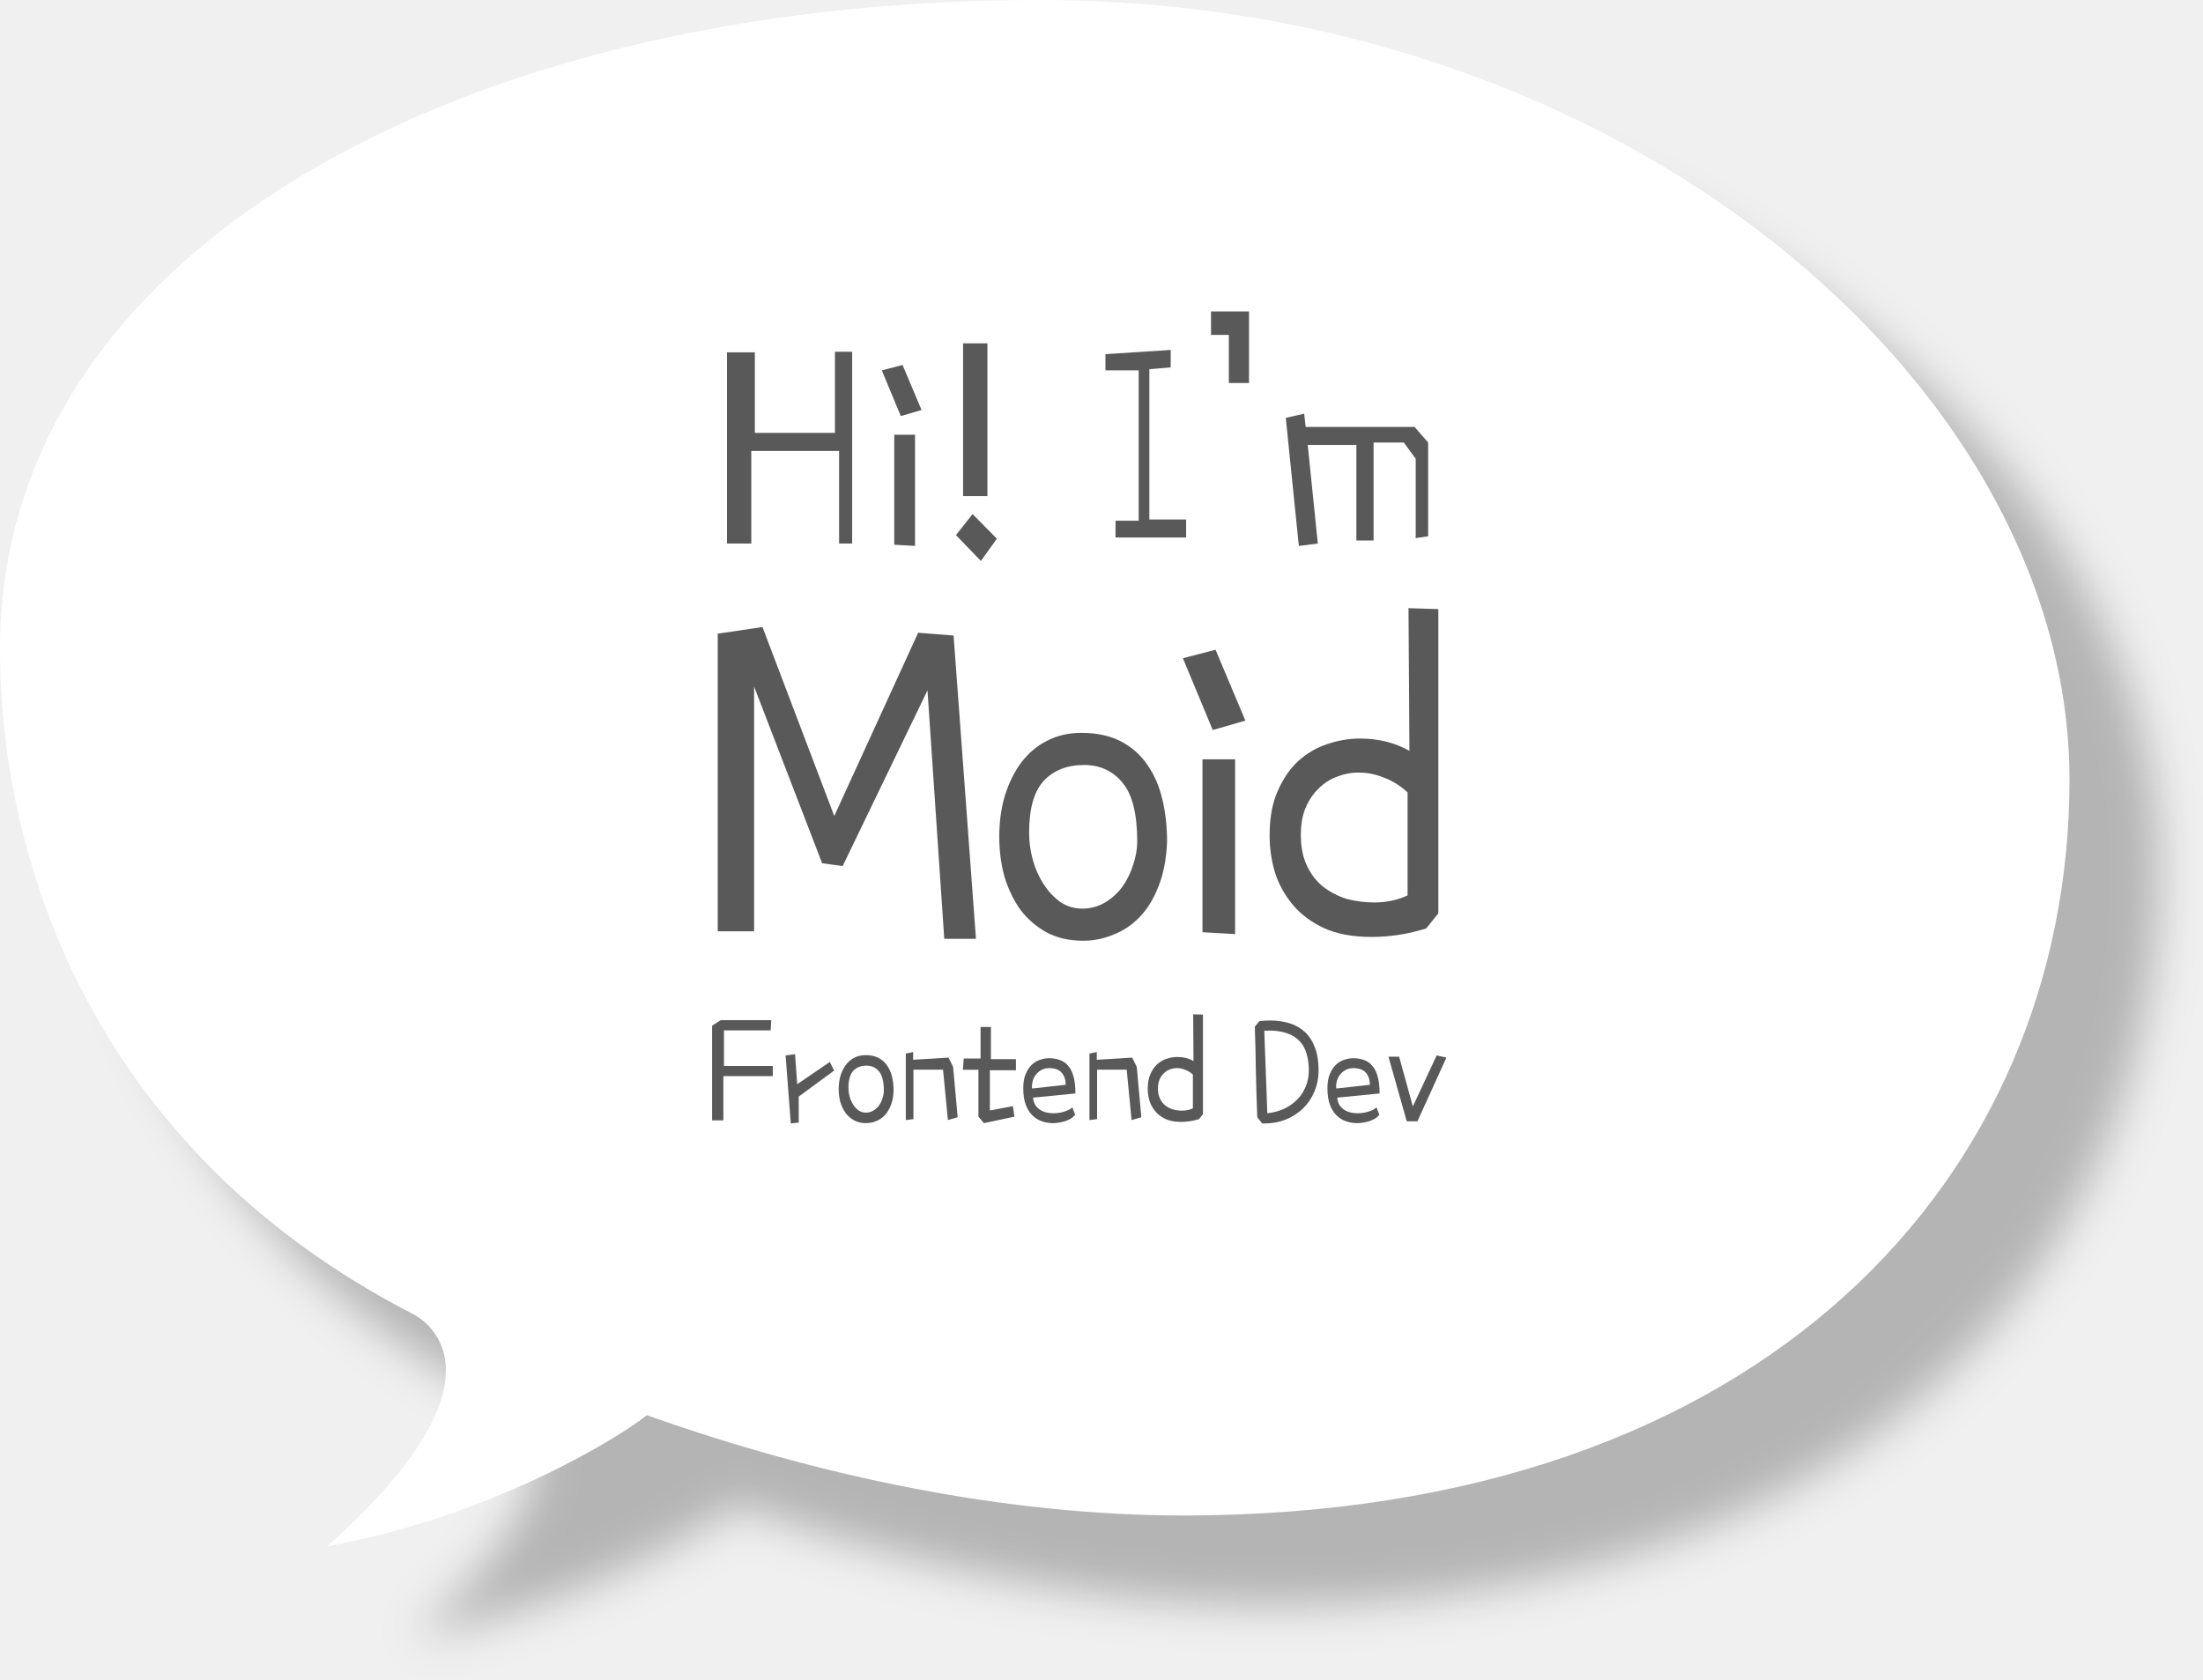
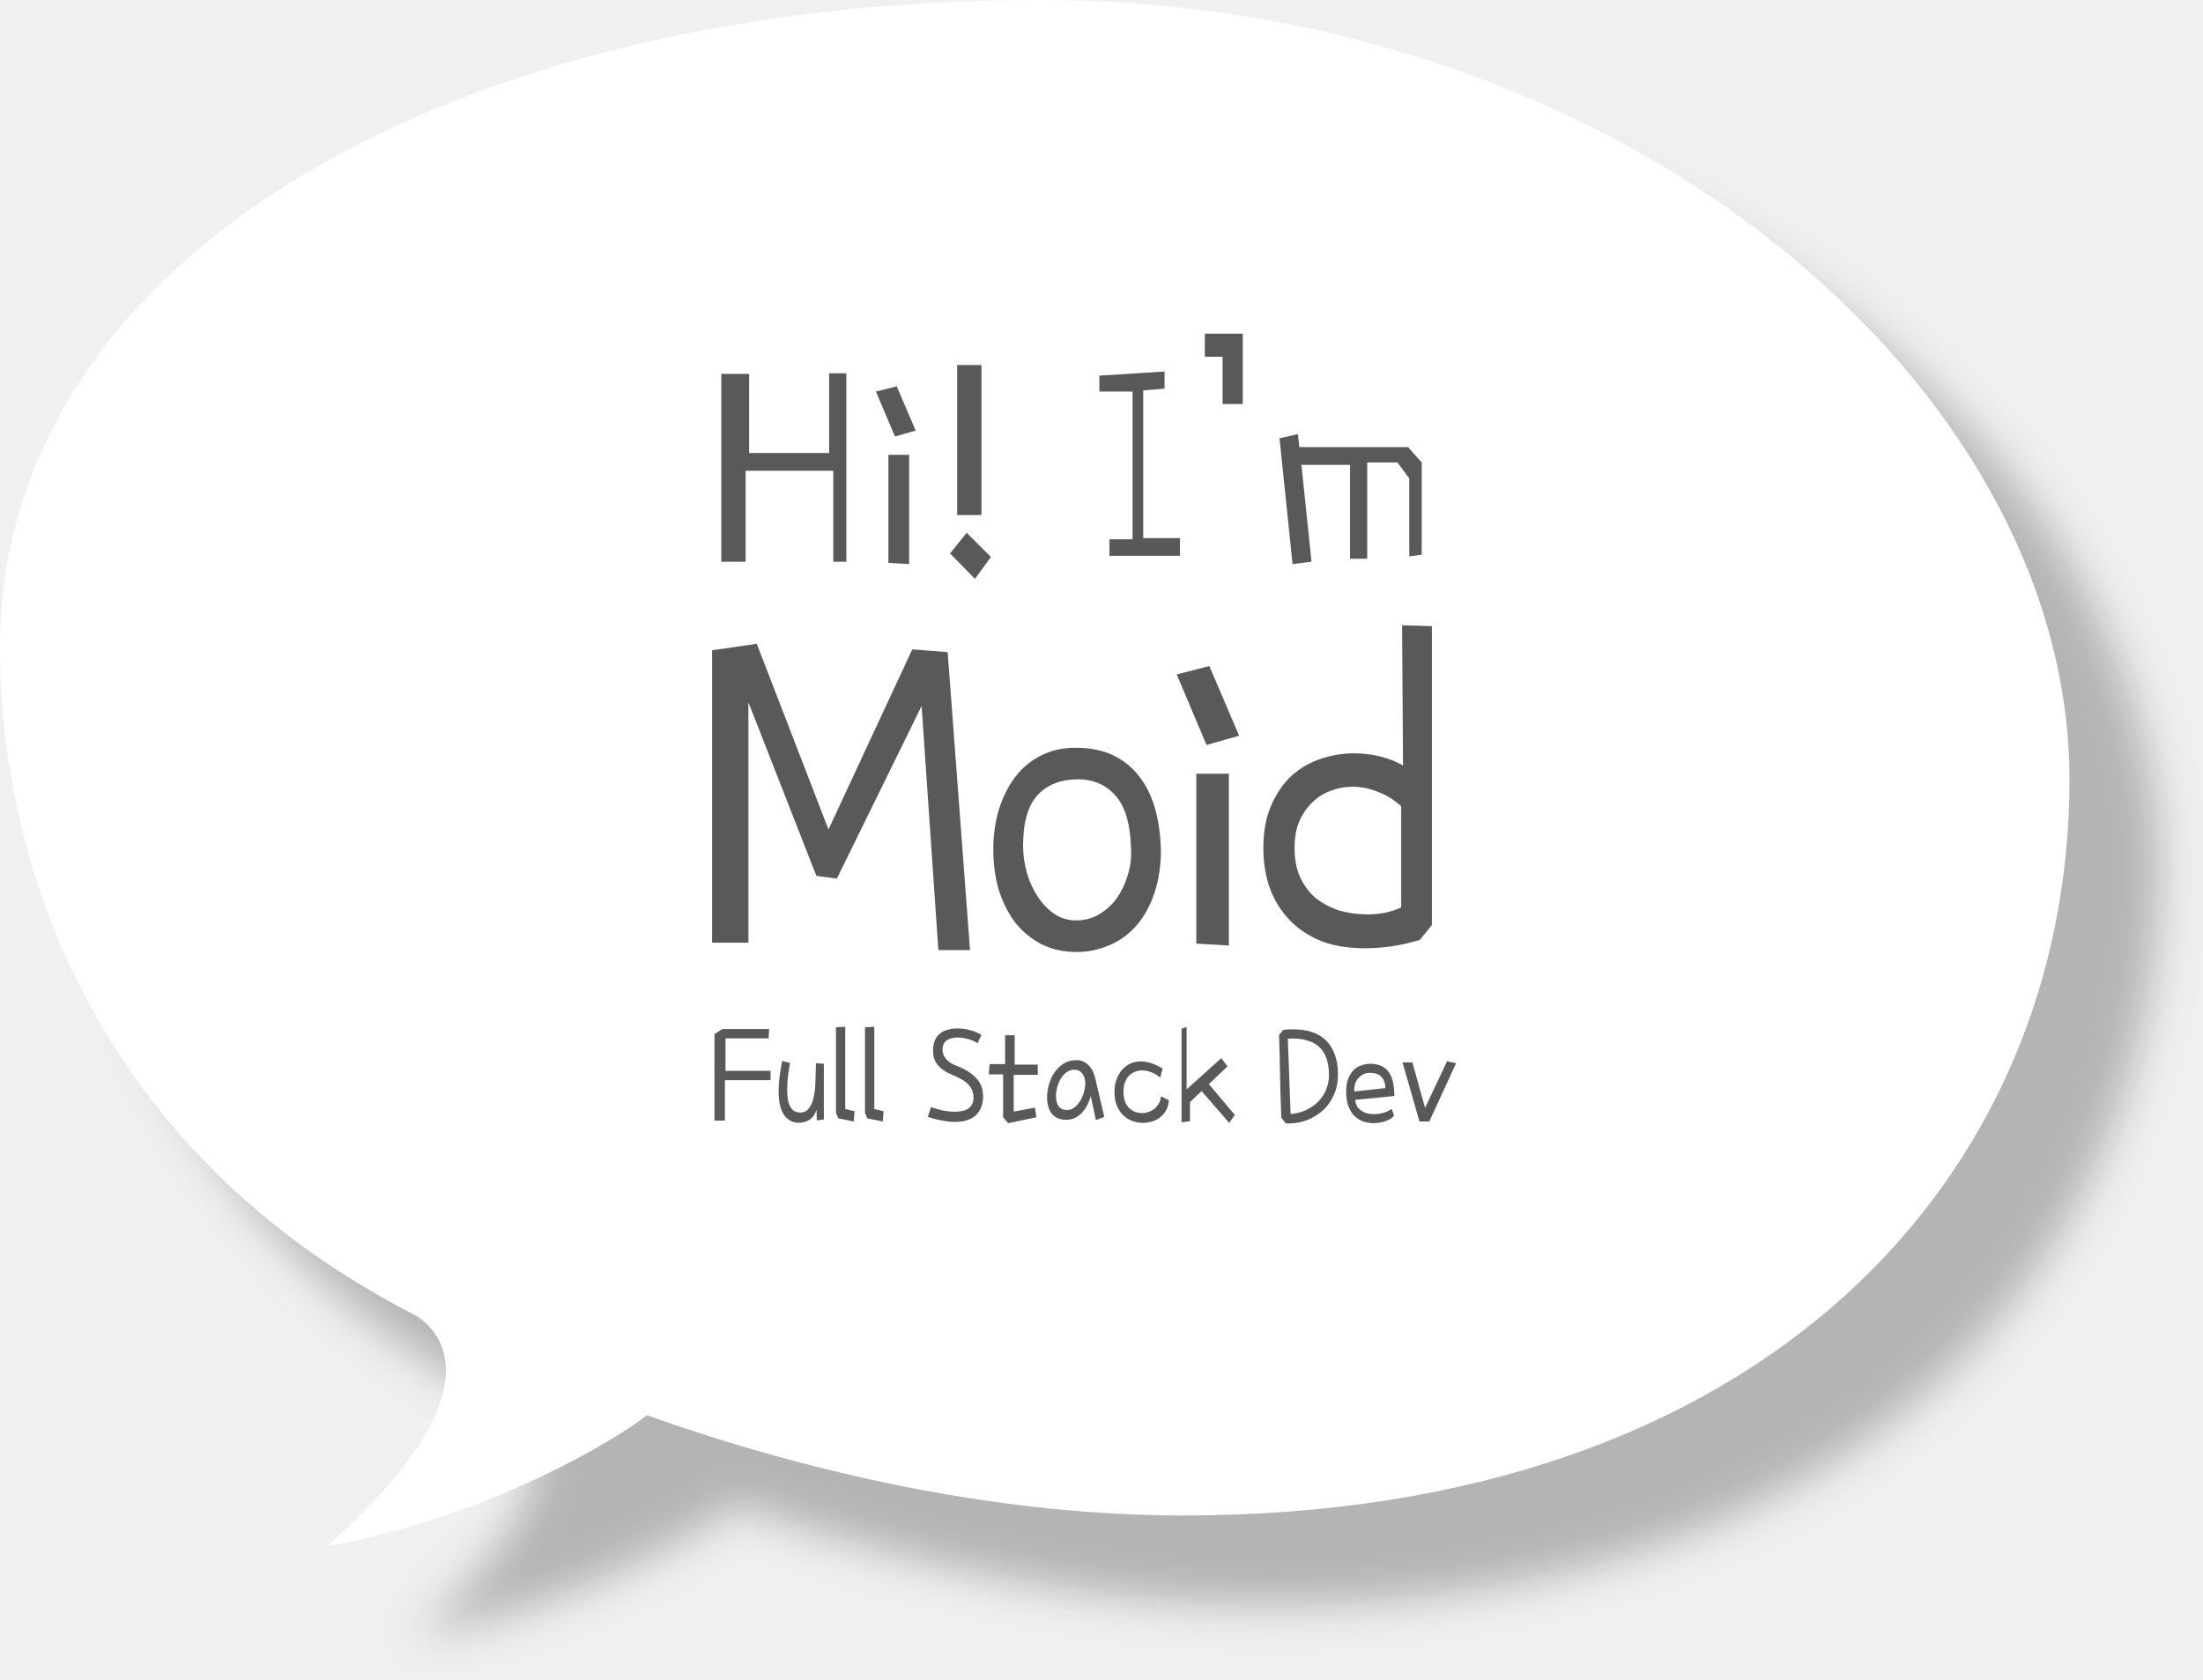
<svg xmlns="http://www.w3.org/2000/svg" width="198" height="151" viewBox="0 0 198 151" fill="none">
  <g filter="url(#filter0_d)">
    <path d="M0 58.278C0 78.397 9.115 103.729 37.108 118.13C37.108 118.13 47.481 122.856 29.43 139C48.616 135.564 62.614 124.348 57.684 127.063C73.697 132.817 90.63 136.244 106.342 136.244C158.788 136.244 186 105.539 186 70.091C186 34.643 145.838 0 93.392 0C40.946 0 0 22.83 0 58.278Z" fill="white" />
  </g>
-   <path d="M75.043 38.918V31.621H76.589V48.864H75.416V40.54H67.525V48.864H65.339V31.675H67.845V38.918H75.043Z" fill="#595959" />
-   <path d="M80.374 48.972V39.08H82.24V49.08L80.374 48.972ZM82.827 36.864L80.961 37.405L79.255 33.297L81.121 32.81L82.827 36.864Z" fill="#595959" />
-   <path d="M89.598 48.431L88.159 50.431L85.919 48.107L87.412 46.215L89.598 48.431ZM88.745 44.593H86.559V30.865H88.745V44.593Z" fill="#595959" />
-   <path d="M106.606 48.323H100.261V46.81H102.341V33.297H99.355V31.838L105.22 31.459V33.027L103.301 33.189V46.702H106.606V48.323Z" fill="#595959" />
-   <path d="M112.258 28V34.432H110.445V30.108H108.845V28H112.258Z" fill="#595959" />
-   <path d="M115.563 37.567L117.216 37.189L117.349 38.378H127.133L128.359 39.783V48.215L127.24 48.377V41.242L126.173 39.783H123.454V48.593H121.908V39.999H117.536L118.442 48.864L116.736 49.08L115.563 37.567Z" fill="#595959" />
-   <path d="M64.768 91.716H69.32L69.265 92.633H65.069V95.83H69.457V96.747H65.014V100.722H64V92.216L64.768 91.716Z" fill="#595959" />
-   <path d="M71.074 101L70.608 94.885L71.458 94.773L71.65 97.47L74.584 95.468L74.968 96.247L71.787 98.582V100.917L71.074 101Z" fill="#595959" />
-   <path d="M77.874 95.802C77.372 95.802 76.974 95.959 76.682 96.274C76.398 96.59 76.257 97.094 76.257 97.789C76.257 98.058 76.293 98.327 76.366 98.596C76.44 98.855 76.545 99.091 76.682 99.304C76.819 99.517 76.983 99.694 77.175 99.832C77.367 99.962 77.582 100.027 77.82 100.027C78.067 100.027 78.29 99.967 78.492 99.846C78.693 99.726 78.862 99.573 78.999 99.388C79.136 99.193 79.241 98.98 79.314 98.748C79.396 98.507 79.438 98.276 79.438 98.053C79.438 97.238 79.291 96.659 78.999 96.316C78.715 95.973 78.341 95.802 77.874 95.802ZM77.792 94.857C78.249 94.857 78.638 94.94 78.958 95.107C79.278 95.274 79.538 95.505 79.739 95.802C79.94 96.089 80.086 96.427 80.178 96.817C80.269 97.196 80.315 97.609 80.315 98.053C80.297 98.554 80.214 98.989 80.068 99.36C79.931 99.721 79.748 100.022 79.52 100.263C79.291 100.504 79.031 100.68 78.738 100.792C78.455 100.912 78.158 100.972 77.847 100.972C77.436 100.972 77.075 100.889 76.764 100.722C76.462 100.555 76.207 100.333 75.996 100.055C75.795 99.768 75.64 99.443 75.53 99.082C75.43 98.711 75.379 98.322 75.379 97.915C75.379 97.479 75.434 97.076 75.544 96.705C75.663 96.325 75.823 96.001 76.024 95.732C76.234 95.454 76.485 95.241 76.778 95.093C77.079 94.936 77.418 94.857 77.792 94.857Z" fill="#595959" />
-   <path d="M84.757 96.163H82.097V100.611L81.412 100.694V94.718L82.07 94.579V95.274L85.251 95.079L85.662 95.913L86.073 100.444L85.196 100.694L84.757 96.163Z" fill="#595959" />
-   <path d="M87.938 100.388V96.177H86.539L86.621 95.162H88.13V92.327H89.062V95.218H91.31V96.219H88.966V99.832L91.036 99.443L91.173 100.388L88.431 100.972L87.938 100.388Z" fill="#595959" />
-   <path d="M91.968 97.831C91.968 97.322 92.041 96.895 92.188 96.552C92.334 96.2 92.517 95.922 92.736 95.719C92.965 95.505 93.216 95.357 93.49 95.274C93.764 95.181 94.029 95.135 94.285 95.135C94.651 95.135 94.98 95.19 95.272 95.302C95.565 95.403 95.812 95.579 96.013 95.83C96.223 96.071 96.383 96.395 96.493 96.803C96.602 97.21 96.657 97.711 96.657 98.304L92.846 98.679C92.873 98.938 92.942 99.161 93.052 99.346C93.17 99.522 93.317 99.666 93.49 99.777C93.664 99.888 93.851 99.967 94.052 100.013C94.253 100.06 94.459 100.083 94.669 100.083C95.017 100.083 95.35 100.032 95.67 99.93C95.99 99.828 96.228 99.703 96.383 99.555L96.63 100.222C96.566 100.314 96.47 100.407 96.342 100.5C96.214 100.592 96.063 100.671 95.889 100.736C95.716 100.81 95.519 100.866 95.3 100.903C95.09 100.949 94.87 100.972 94.642 100.972C94.322 100.972 94.002 100.921 93.682 100.819C93.362 100.717 93.074 100.546 92.818 100.305C92.562 100.064 92.357 99.745 92.201 99.346C92.046 98.938 91.968 98.433 91.968 97.831ZM92.764 97.859L95.78 97.525C95.78 97.071 95.661 96.71 95.423 96.441C95.186 96.163 94.802 96.024 94.272 96.024C94.016 96.034 93.792 96.089 93.6 96.191C93.417 96.293 93.262 96.423 93.134 96.58C93.006 96.728 92.91 96.9 92.846 97.094C92.782 97.289 92.75 97.488 92.75 97.692C92.75 97.766 92.754 97.822 92.764 97.859Z" fill="#595959" />
-   <path d="M101.264 96.163H98.604V100.611L97.919 100.694V94.718L98.577 94.579V95.274L101.757 95.079L102.169 95.913L102.58 100.444L101.703 100.694L101.264 96.163Z" fill="#595959" />
-   <path d="M108.119 91.215V100.166L107.762 100.611C107.461 100.703 107.177 100.768 106.912 100.805C106.647 100.842 106.396 100.861 106.158 100.861C105.601 100.861 105.13 100.773 104.746 100.597C104.371 100.421 104.065 100.189 103.828 99.902C103.59 99.615 103.416 99.295 103.307 98.943C103.206 98.591 103.156 98.234 103.156 97.873C103.156 97.363 103.233 96.932 103.389 96.58C103.544 96.219 103.745 95.922 103.992 95.691C104.248 95.459 104.531 95.292 104.842 95.19C105.162 95.079 105.486 95.023 105.816 95.023C106.355 95.023 106.839 95.144 107.269 95.385L107.241 91.188L108.119 91.215ZM107.214 96.608C107.004 96.413 106.775 96.27 106.528 96.177C106.282 96.075 106.03 96.024 105.774 96.024C105.555 96.024 105.34 96.066 105.13 96.149C104.929 96.224 104.751 96.339 104.595 96.497C104.44 96.645 104.312 96.835 104.211 97.067C104.12 97.289 104.074 97.553 104.074 97.859C104.074 98.211 104.134 98.512 104.253 98.762C104.371 99.013 104.527 99.216 104.719 99.374C104.92 99.531 105.148 99.652 105.404 99.735C105.669 99.809 105.944 99.846 106.227 99.846C106.592 99.846 106.921 99.777 107.214 99.638V96.608Z" fill="#595959" />
-   <path d="M113.438 101L113 100.444C112.945 99.054 112.904 97.697 112.876 96.372C112.858 95.047 112.826 93.689 112.78 92.299L113.192 91.799C113.356 91.781 113.516 91.767 113.671 91.757C113.836 91.748 113.996 91.743 114.151 91.743C114.791 91.743 115.376 91.827 115.906 91.994C116.445 92.16 116.907 92.424 117.291 92.786C117.675 93.147 117.972 93.611 118.182 94.176C118.401 94.741 118.511 95.417 118.511 96.205C118.511 96.909 118.383 97.558 118.127 98.151C117.88 98.734 117.538 99.24 117.099 99.666C116.66 100.083 116.144 100.412 115.55 100.653C114.965 100.884 114.334 101 113.658 101H113.438ZM113.63 92.661L113.904 100.083C114.435 100.027 114.928 99.897 115.385 99.694C115.842 99.48 116.235 99.207 116.564 98.874C116.902 98.54 117.163 98.151 117.346 97.706C117.538 97.252 117.634 96.761 117.634 96.233C117.634 95.668 117.565 95.162 117.428 94.718C117.3 94.273 117.09 93.898 116.797 93.592C116.514 93.286 116.144 93.055 115.687 92.897C115.23 92.73 114.681 92.647 114.042 92.647C113.978 92.647 113.909 92.651 113.836 92.661C113.772 92.661 113.703 92.661 113.63 92.661Z" fill="#595959" />
-   <path d="M119.306 97.831C119.306 97.322 119.379 96.895 119.526 96.552C119.672 96.2 119.855 95.922 120.074 95.719C120.302 95.505 120.554 95.357 120.828 95.274C121.102 95.181 121.367 95.135 121.623 95.135C121.989 95.135 122.318 95.19 122.61 95.302C122.903 95.403 123.15 95.579 123.351 95.83C123.561 96.071 123.721 96.395 123.83 96.803C123.94 97.21 123.995 97.711 123.995 98.304L120.184 98.679C120.211 98.938 120.28 99.161 120.389 99.346C120.508 99.522 120.654 99.666 120.828 99.777C121.002 99.888 121.189 99.967 121.39 100.013C121.591 100.06 121.797 100.083 122.007 100.083C122.354 100.083 122.688 100.032 123.008 99.93C123.328 99.828 123.565 99.703 123.721 99.555L123.968 100.222C123.904 100.314 123.808 100.407 123.68 100.5C123.552 100.592 123.401 100.671 123.227 100.736C123.054 100.81 122.857 100.866 122.638 100.903C122.428 100.949 122.208 100.972 121.98 100.972C121.66 100.972 121.34 100.921 121.02 100.819C120.7 100.717 120.412 100.546 120.156 100.305C119.9 100.064 119.695 99.745 119.539 99.346C119.384 98.938 119.306 98.433 119.306 97.831ZM120.101 97.859L123.118 97.525C123.118 97.071 122.999 96.71 122.761 96.441C122.523 96.163 122.14 96.024 121.609 96.024C121.354 96.034 121.13 96.089 120.938 96.191C120.755 96.293 120.6 96.423 120.472 96.58C120.344 96.728 120.248 96.9 120.184 97.094C120.12 97.289 120.088 97.488 120.088 97.692C120.088 97.766 120.092 97.822 120.101 97.859Z" fill="#595959" />
-   <path d="M126.435 100.805L124.79 94.996H125.75L126.984 99.471L129.123 94.885L130 95.079L127.395 100.805H126.435Z" fill="#595959" />
-   <path d="M67.776 61.724V83.723H64.509V56.968L68.53 56.373L74.982 73.361L82.522 56.883L85.706 57.138L87.717 84.403H84.868L83.36 62.064L75.736 77.862L73.892 77.608L67.776 61.724Z" fill="#595959" />
-   <path d="M97.436 68.774C95.9 68.774 94.685 69.256 93.791 70.218C92.925 71.181 92.493 72.724 92.493 74.847C92.493 75.668 92.604 76.489 92.828 77.31C93.051 78.103 93.372 78.825 93.791 79.476C94.21 80.127 94.713 80.665 95.299 81.09C95.886 81.486 96.542 81.685 97.268 81.685C98.022 81.685 98.706 81.501 99.321 81.132C99.935 80.764 100.452 80.297 100.871 79.731C101.29 79.136 101.611 78.485 101.834 77.778C102.086 77.041 102.211 76.334 102.211 75.654C102.211 73.163 101.764 71.393 100.871 70.346C100.005 69.298 98.86 68.774 97.436 68.774ZM97.184 65.886C98.581 65.886 99.768 66.141 100.745 66.651C101.723 67.16 102.519 67.868 103.133 68.774C103.747 69.652 104.194 70.685 104.473 71.874C104.753 73.035 104.892 74.295 104.892 75.654C104.837 77.183 104.585 78.514 104.138 79.646C103.719 80.75 103.161 81.671 102.463 82.407C101.764 83.143 100.969 83.681 100.075 84.02C99.209 84.388 98.301 84.573 97.352 84.573C96.095 84.573 94.992 84.318 94.042 83.808C93.121 83.298 92.339 82.619 91.697 81.77C91.082 80.892 90.607 79.901 90.272 78.797C89.965 77.664 89.811 76.475 89.811 75.229C89.811 73.899 89.979 72.667 90.314 71.535C90.677 70.374 91.166 69.383 91.78 68.562C92.423 67.713 93.191 67.061 94.084 66.608C95.006 66.127 96.039 65.886 97.184 65.886Z" fill="#595959" />
-   <path d="M108.076 83.808V68.265H111.009V83.978L108.076 83.808ZM111.93 64.782L108.998 65.632L106.317 59.176L109.249 58.412L111.93 64.782Z" fill="#595959" />
-   <path d="M129.273 54.76V82.109L128.184 83.468C127.263 83.751 126.397 83.95 125.587 84.063C124.777 84.176 124.009 84.233 123.283 84.233C121.579 84.233 120.141 83.964 118.968 83.426C117.823 82.888 116.887 82.18 116.161 81.302C115.435 80.425 114.905 79.448 114.569 78.372C114.262 77.296 114.109 76.206 114.109 75.102C114.109 73.545 114.346 72.228 114.821 71.153C115.296 70.048 115.91 69.142 116.664 68.434C117.446 67.727 118.312 67.217 119.261 66.906C120.239 66.566 121.23 66.396 122.236 66.396C123.883 66.396 125.363 66.764 126.676 67.5L126.592 54.675L129.273 54.76ZM126.509 71.237C125.866 70.643 125.168 70.204 124.414 69.921C123.66 69.609 122.892 69.454 122.11 69.454C121.44 69.454 120.783 69.581 120.141 69.836C119.527 70.062 118.982 70.416 118.507 70.898C118.032 71.351 117.641 71.931 117.334 72.639C117.055 73.318 116.915 74.125 116.915 75.06C116.915 76.135 117.097 77.056 117.46 77.82C117.823 78.584 118.298 79.207 118.884 79.689C119.499 80.17 120.197 80.538 120.979 80.793C121.789 81.019 122.627 81.132 123.492 81.132C124.609 81.132 125.615 80.92 126.509 80.496V71.237Z" fill="#595959" />
+   <path d="M74.522 40.727V33.558H76.067V50.499H74.895V42.321H67.013V50.499H64.829V33.611H67.332V40.727H74.522Z" fill="#595959" />
+   <path d="M79.848 50.605V40.887H81.712V50.711L79.848 50.605ZM82.298 38.709L80.434 39.24L78.73 35.204L80.594 34.727L82.298 38.709Z" fill="#595959" />
+   <path d="M89.062 50.074L87.624 52.039L85.387 49.755L86.879 47.897L89.062 50.074ZM88.21 46.304H86.026V32.815H88.21V46.304Z" fill="#595959" />
+   <path d="M106.052 49.968H99.714V48.481H101.791V35.204H98.809V33.77L104.667 33.399V34.939L102.75 35.098V48.375H106.052V49.968Z" fill="#595959" />
+   <path d="M111.697 30V36.32H109.886V32.071H108.289V30H111.697Z" fill="#595959" />
+   <path d="M114.999 39.4L116.65 39.028L116.783 40.196H126.557L127.781 41.577V49.862L126.663 50.021V43.011L125.598 41.577H122.882V50.233H121.337V41.79H116.97L117.875 50.499L116.171 50.711L114.999 39.4Z" fill="#595959" />
+   <path d="M67.264 63.135V84.749H64V58.462L68.017 57.878L74.462 74.568L81.994 58.378L85.174 58.629L87.183 85.417H84.337L82.831 63.469L75.215 78.991L73.374 78.741L67.264 63.135Z" fill="#595959" />
+   <path d="M96.891 70.062C95.357 70.062 94.143 70.535 93.251 71.481C92.386 72.426 91.953 73.942 91.953 76.029C91.953 76.835 92.065 77.642 92.288 78.449C92.511 79.228 92.832 79.937 93.251 80.577C93.669 81.217 94.171 81.745 94.757 82.162C95.343 82.552 95.999 82.747 96.724 82.747C97.477 82.747 98.161 82.566 98.774 82.204C99.388 81.843 99.904 81.383 100.323 80.827C100.741 80.243 101.062 79.603 101.285 78.908C101.536 78.184 101.662 77.489 101.662 76.822C101.662 74.374 101.215 72.635 100.323 71.606C99.458 70.576 98.314 70.062 96.891 70.062ZM96.64 67.224C98.035 67.224 99.221 67.475 100.197 67.975C101.174 68.476 101.969 69.172 102.582 70.062C103.196 70.924 103.642 71.939 103.921 73.108C104.2 74.248 104.34 75.486 104.34 76.822C104.284 78.324 104.033 79.631 103.587 80.744C103.168 81.829 102.61 82.733 101.913 83.456C101.215 84.179 100.42 84.708 99.528 85.042C98.663 85.403 97.756 85.584 96.808 85.584C95.552 85.584 94.45 85.334 93.502 84.833C92.581 84.332 91.8 83.665 91.158 82.83C90.544 81.968 90.07 80.994 89.736 79.909C89.429 78.796 89.275 77.628 89.275 76.404C89.275 75.097 89.443 73.887 89.777 72.774C90.14 71.633 90.628 70.66 91.242 69.853C91.884 69.019 92.651 68.379 93.543 67.934C94.464 67.461 95.496 67.224 96.64 67.224Z" fill="#595959" />
+   <path d="M107.52 84.833V69.561H110.449V85L107.52 84.833ZM111.37 66.139L108.441 66.974L105.763 60.632L108.692 59.881L111.37 66.139Z" fill="#595959" />
+   <path d="M128.694 56.292V83.164L127.606 84.499C126.686 84.777 125.821 84.972 125.012 85.083C124.203 85.195 123.436 85.25 122.71 85.25C121.009 85.25 119.572 84.986 118.4 84.457C117.256 83.929 116.322 83.233 115.597 82.371C114.871 81.509 114.341 80.549 114.006 79.492C113.7 78.435 113.546 77.364 113.546 76.279C113.546 74.749 113.783 73.456 114.257 72.398C114.732 71.314 115.345 70.423 116.099 69.728C116.88 69.033 117.745 68.532 118.693 68.226C119.67 67.892 120.66 67.725 121.664 67.725C123.31 67.725 124.789 68.087 126.1 68.81L126.016 56.209L128.694 56.292ZM125.933 72.482C125.291 71.898 124.594 71.467 123.84 71.188C123.087 70.882 122.32 70.729 121.539 70.729C120.869 70.729 120.214 70.855 119.572 71.105C118.958 71.328 118.414 71.675 117.94 72.148C117.466 72.593 117.075 73.163 116.768 73.859C116.489 74.526 116.35 75.319 116.35 76.237C116.35 77.294 116.531 78.198 116.894 78.95C117.256 79.701 117.731 80.313 118.317 80.785C118.93 81.258 119.628 81.62 120.409 81.87C121.218 82.093 122.055 82.204 122.92 82.204C124.036 82.204 125.04 81.996 125.933 81.578V72.482Z" fill="#595959" />
+   <path d="M64.925 92.509H69.131L69.08 93.348H65.204V96.271H69.257V97.11H65.153V100.745H64.216V92.967L64.925 92.509Z" fill="#595959" />
+   <path d="M70.296 95.382L71.005 95.559C70.93 95.992 70.866 96.407 70.816 96.805C70.773 97.203 70.752 97.576 70.752 97.924C70.752 98.246 70.769 98.534 70.803 98.788C70.845 99.042 70.913 99.263 71.005 99.449C71.098 99.635 71.221 99.779 71.373 99.881C71.533 99.974 71.732 100.021 71.968 100.021C72.129 100.021 72.281 99.978 72.424 99.894C72.576 99.8 72.711 99.652 72.829 99.449C72.956 99.246 73.058 98.979 73.133 98.648C73.21 98.309 73.26 97.89 73.285 97.39L73.336 95.585L74.046 95.636V100.644L73.412 100.72L73.387 99.754C73.277 100.144 73.079 100.44 72.791 100.644C72.504 100.839 72.171 100.936 71.791 100.936C71.478 100.936 71.208 100.864 70.98 100.72C70.752 100.584 70.562 100.394 70.41 100.148C70.267 99.902 70.157 99.606 70.081 99.258C70.013 98.911 69.98 98.529 69.98 98.114C69.98 97.733 70.005 97.318 70.055 96.869C70.115 96.411 70.195 95.915 70.296 95.382Z" fill="#595959" />
+   <path d="M75.135 100.034V92.356L75.971 92.306V99.703L76.807 99.906L76.731 100.822L75.338 100.542L75.135 100.034Z" fill="#595959" />
+   <path d="M77.744 100.034V92.356L78.58 92.306V99.703L79.416 99.906L79.34 100.822L77.947 100.542L77.744 100.034Z" fill="#595959" />
+   <path d="M88.207 93.043L87.852 93.805C87.81 93.755 87.73 93.7 87.612 93.64C87.493 93.573 87.35 93.513 87.181 93.462C87.021 93.412 86.843 93.369 86.649 93.335C86.455 93.293 86.265 93.272 86.079 93.272C85.893 93.272 85.716 93.293 85.547 93.335C85.387 93.369 85.243 93.428 85.116 93.513C84.99 93.598 84.888 93.712 84.812 93.856C84.745 94 84.711 94.174 84.711 94.377C84.711 94.649 84.812 94.92 85.015 95.191C85.226 95.454 85.547 95.661 85.978 95.814C86.535 96.034 86.97 96.267 87.282 96.513C87.603 96.758 87.84 97.004 87.992 97.25C88.152 97.496 88.254 97.737 88.296 97.975C88.338 98.212 88.359 98.432 88.359 98.635C88.334 99.339 88.11 99.885 87.688 100.275C87.266 100.665 86.641 100.86 85.813 100.86C85.475 100.86 85.104 100.822 84.698 100.745C84.302 100.678 83.867 100.567 83.394 100.415L83.672 99.525C83.934 99.627 84.259 99.724 84.648 99.817C85.045 99.902 85.437 99.945 85.826 99.945C86.054 99.945 86.269 99.923 86.472 99.881C86.674 99.839 86.852 99.771 87.004 99.678C87.156 99.576 87.274 99.445 87.358 99.284C87.451 99.123 87.498 98.924 87.498 98.686C87.489 98.279 87.392 97.953 87.206 97.708C87.029 97.462 86.805 97.258 86.535 97.097C86.265 96.936 85.974 96.792 85.661 96.665C85.349 96.538 85.057 96.386 84.787 96.208C84.525 96.03 84.306 95.805 84.128 95.534C83.951 95.263 83.862 94.903 83.862 94.454C83.862 94.089 83.917 93.78 84.027 93.526C84.137 93.272 84.289 93.068 84.483 92.916C84.686 92.755 84.918 92.64 85.18 92.573C85.45 92.496 85.741 92.458 86.054 92.458C86.459 92.458 86.852 92.513 87.232 92.623C87.612 92.725 87.937 92.865 88.207 93.043Z" fill="#595959" />
+   <path d="M90.158 100.44V96.589H88.866L88.942 95.661H90.335V93.068H91.197V95.712H93.274V96.627H91.108V99.932L93.02 99.576L93.147 100.44L90.614 100.974L90.158 100.44Z" fill="#595959" />
+   <path d="M98.442 96.958L99.253 100.415L98.493 100.694L98.037 98.534C97.978 98.771 97.885 99.017 97.758 99.271C97.64 99.525 97.488 99.758 97.302 99.97C97.125 100.173 96.909 100.343 96.656 100.478C96.411 100.606 96.132 100.669 95.82 100.669C95.263 100.669 94.836 100.491 94.54 100.135C94.253 99.771 94.11 99.271 94.11 98.635C94.11 98.271 94.165 97.894 94.275 97.504C94.384 97.106 94.549 96.746 94.769 96.424C94.988 96.102 95.263 95.835 95.592 95.623C95.93 95.411 96.322 95.305 96.77 95.305C97.032 95.305 97.26 95.365 97.454 95.483C97.657 95.593 97.826 95.733 97.961 95.903C98.096 96.072 98.201 96.254 98.277 96.449C98.353 96.636 98.408 96.805 98.442 96.958ZM96.897 96.221C96.838 96.204 96.778 96.191 96.719 96.182C96.669 96.174 96.614 96.17 96.555 96.17C96.293 96.17 96.056 96.25 95.845 96.411C95.643 96.564 95.469 96.758 95.326 96.996C95.191 97.233 95.085 97.492 95.009 97.771C94.942 98.051 94.908 98.309 94.908 98.546C94.908 98.919 94.988 99.22 95.149 99.449C95.309 99.678 95.562 99.792 95.909 99.792C96.145 99.792 96.365 99.716 96.567 99.563C96.77 99.402 96.943 99.203 97.087 98.966C97.23 98.729 97.34 98.47 97.416 98.191C97.5 97.903 97.543 97.635 97.543 97.39C97.543 97.119 97.488 96.881 97.378 96.678C97.277 96.466 97.116 96.314 96.897 96.221Z" fill="#595959" />
+   <path d="M104.497 96.068L104.269 96.881C104.024 96.661 103.762 96.5 103.483 96.398C103.205 96.288 102.93 96.233 102.66 96.233C102.432 96.233 102.212 96.275 102.001 96.36C101.799 96.436 101.621 96.555 101.469 96.716C101.317 96.877 101.195 97.076 101.102 97.314C101.018 97.551 100.975 97.822 100.975 98.127C100.975 98.491 101.022 98.796 101.115 99.042C101.216 99.288 101.347 99.487 101.507 99.639C101.668 99.792 101.849 99.902 102.052 99.97C102.263 100.038 102.478 100.072 102.698 100.072C102.892 100.063 103.082 100.025 103.268 99.957C103.462 99.881 103.635 99.779 103.787 99.652C103.939 99.517 104.066 99.36 104.167 99.182C104.269 98.996 104.328 98.788 104.345 98.559L105.054 98.915C105.037 99.254 104.957 99.551 104.813 99.805C104.678 100.059 104.501 100.271 104.281 100.44C104.07 100.61 103.825 100.737 103.547 100.822C103.268 100.906 102.981 100.949 102.685 100.949C102.373 100.949 102.065 100.889 101.761 100.771C101.457 100.661 101.186 100.491 100.95 100.262C100.714 100.034 100.524 99.746 100.38 99.398C100.236 99.042 100.165 98.627 100.165 98.152C100.165 97.754 100.224 97.39 100.342 97.059C100.46 96.72 100.625 96.432 100.836 96.195C101.047 95.949 101.296 95.759 101.583 95.623C101.879 95.487 102.2 95.42 102.546 95.42C102.842 95.42 103.15 95.475 103.471 95.585C103.8 95.687 104.142 95.848 104.497 96.068Z" fill="#595959" />
+   <path d="M106.65 97.936L109.766 95.127L110.323 95.865L108.651 97.466L110.982 100.237L110.475 100.949L107.993 98.089L106.954 99.08V100.796L106.194 100.898V92.484L106.65 92.331V97.936Z" fill="#595959" />
+   <path d="M115.568 101L115.162 100.491C115.112 99.22 115.074 97.979 115.048 96.767C115.031 95.555 115.002 94.314 114.96 93.043L115.34 92.585C115.492 92.568 115.639 92.556 115.783 92.547C115.935 92.539 116.083 92.534 116.226 92.534C116.817 92.534 117.358 92.611 117.848 92.763C118.346 92.916 118.772 93.157 119.127 93.488C119.482 93.818 119.756 94.242 119.95 94.759C120.153 95.276 120.254 95.894 120.254 96.615C120.254 97.258 120.136 97.852 119.9 98.394C119.672 98.928 119.355 99.39 118.95 99.779C118.544 100.161 118.067 100.461 117.518 100.682C116.978 100.894 116.395 101 115.77 101H115.568ZM115.745 93.373L115.998 100.161C116.488 100.11 116.944 99.991 117.366 99.805C117.788 99.61 118.152 99.36 118.456 99.055C118.768 98.75 119.009 98.394 119.178 97.987C119.355 97.572 119.444 97.123 119.444 96.64C119.444 96.123 119.38 95.661 119.254 95.254C119.135 94.848 118.941 94.505 118.671 94.225C118.409 93.945 118.067 93.734 117.645 93.589C117.223 93.437 116.716 93.361 116.125 93.361C116.066 93.361 116.002 93.365 115.935 93.373C115.876 93.373 115.812 93.373 115.745 93.373Z" fill="#595959" />
+   <path d="M120.989 98.102C120.989 97.635 121.057 97.246 121.192 96.932C121.327 96.61 121.496 96.356 121.698 96.17C121.909 95.975 122.142 95.839 122.395 95.763C122.648 95.678 122.893 95.636 123.13 95.636C123.467 95.636 123.771 95.687 124.042 95.788C124.312 95.882 124.54 96.043 124.726 96.271C124.92 96.492 125.068 96.788 125.169 97.161C125.27 97.534 125.321 97.991 125.321 98.534L121.8 98.877C121.825 99.114 121.888 99.317 121.99 99.487C122.099 99.648 122.235 99.779 122.395 99.881C122.555 99.983 122.729 100.055 122.914 100.097C123.1 100.139 123.29 100.161 123.484 100.161C123.805 100.161 124.113 100.114 124.409 100.021C124.705 99.928 124.924 99.813 125.068 99.678L125.296 100.288C125.237 100.372 125.148 100.457 125.03 100.542C124.911 100.627 124.772 100.699 124.612 100.758C124.451 100.826 124.27 100.877 124.067 100.911C123.873 100.953 123.67 100.974 123.459 100.974C123.163 100.974 122.868 100.928 122.572 100.834C122.277 100.741 122.011 100.584 121.774 100.364C121.538 100.144 121.348 99.851 121.204 99.487C121.061 99.114 120.989 98.652 120.989 98.102ZM121.724 98.127L124.51 97.822C124.51 97.407 124.401 97.076 124.181 96.831C123.961 96.576 123.607 96.449 123.117 96.449C122.881 96.458 122.674 96.509 122.496 96.602C122.327 96.695 122.184 96.814 122.066 96.958C121.947 97.093 121.859 97.25 121.8 97.428C121.741 97.606 121.711 97.788 121.711 97.975C121.711 98.042 121.715 98.093 121.724 98.127Z" fill="#595959" />
+   <path d="M127.576 100.822L126.056 95.509H126.942L128.082 99.601L130.058 95.407L130.869 95.585L128.462 100.822H127.576Z" fill="#595959" />
  <defs>
    <filter id="filter0_d" x="0" y="0" width="198" height="151" filterUnits="userSpaceOnUse" color-interpolation-filters="sRGB">
      <feFlood flood-opacity="0" result="BackgroundImageFix" />
      <feColorMatrix in="SourceAlpha" type="matrix" values="0 0 0 0 0 0 0 0 0 0 0 0 0 0 0 0 0 0 127 0" />
      <feOffset dx="8" dy="8" />
      <feGaussianBlur stdDeviation="2" />
      <feColorMatrix type="matrix" values="0 0 0 0 0 0 0 0 0 0 0 0 0 0 0 0 0 0 0.25 0" />
      <feBlend mode="normal" in2="BackgroundImageFix" result="effect1_dropShadow" />
      <feBlend mode="normal" in="SourceGraphic" in2="effect1_dropShadow" result="shape" />
    </filter>
  </defs>
</svg>
